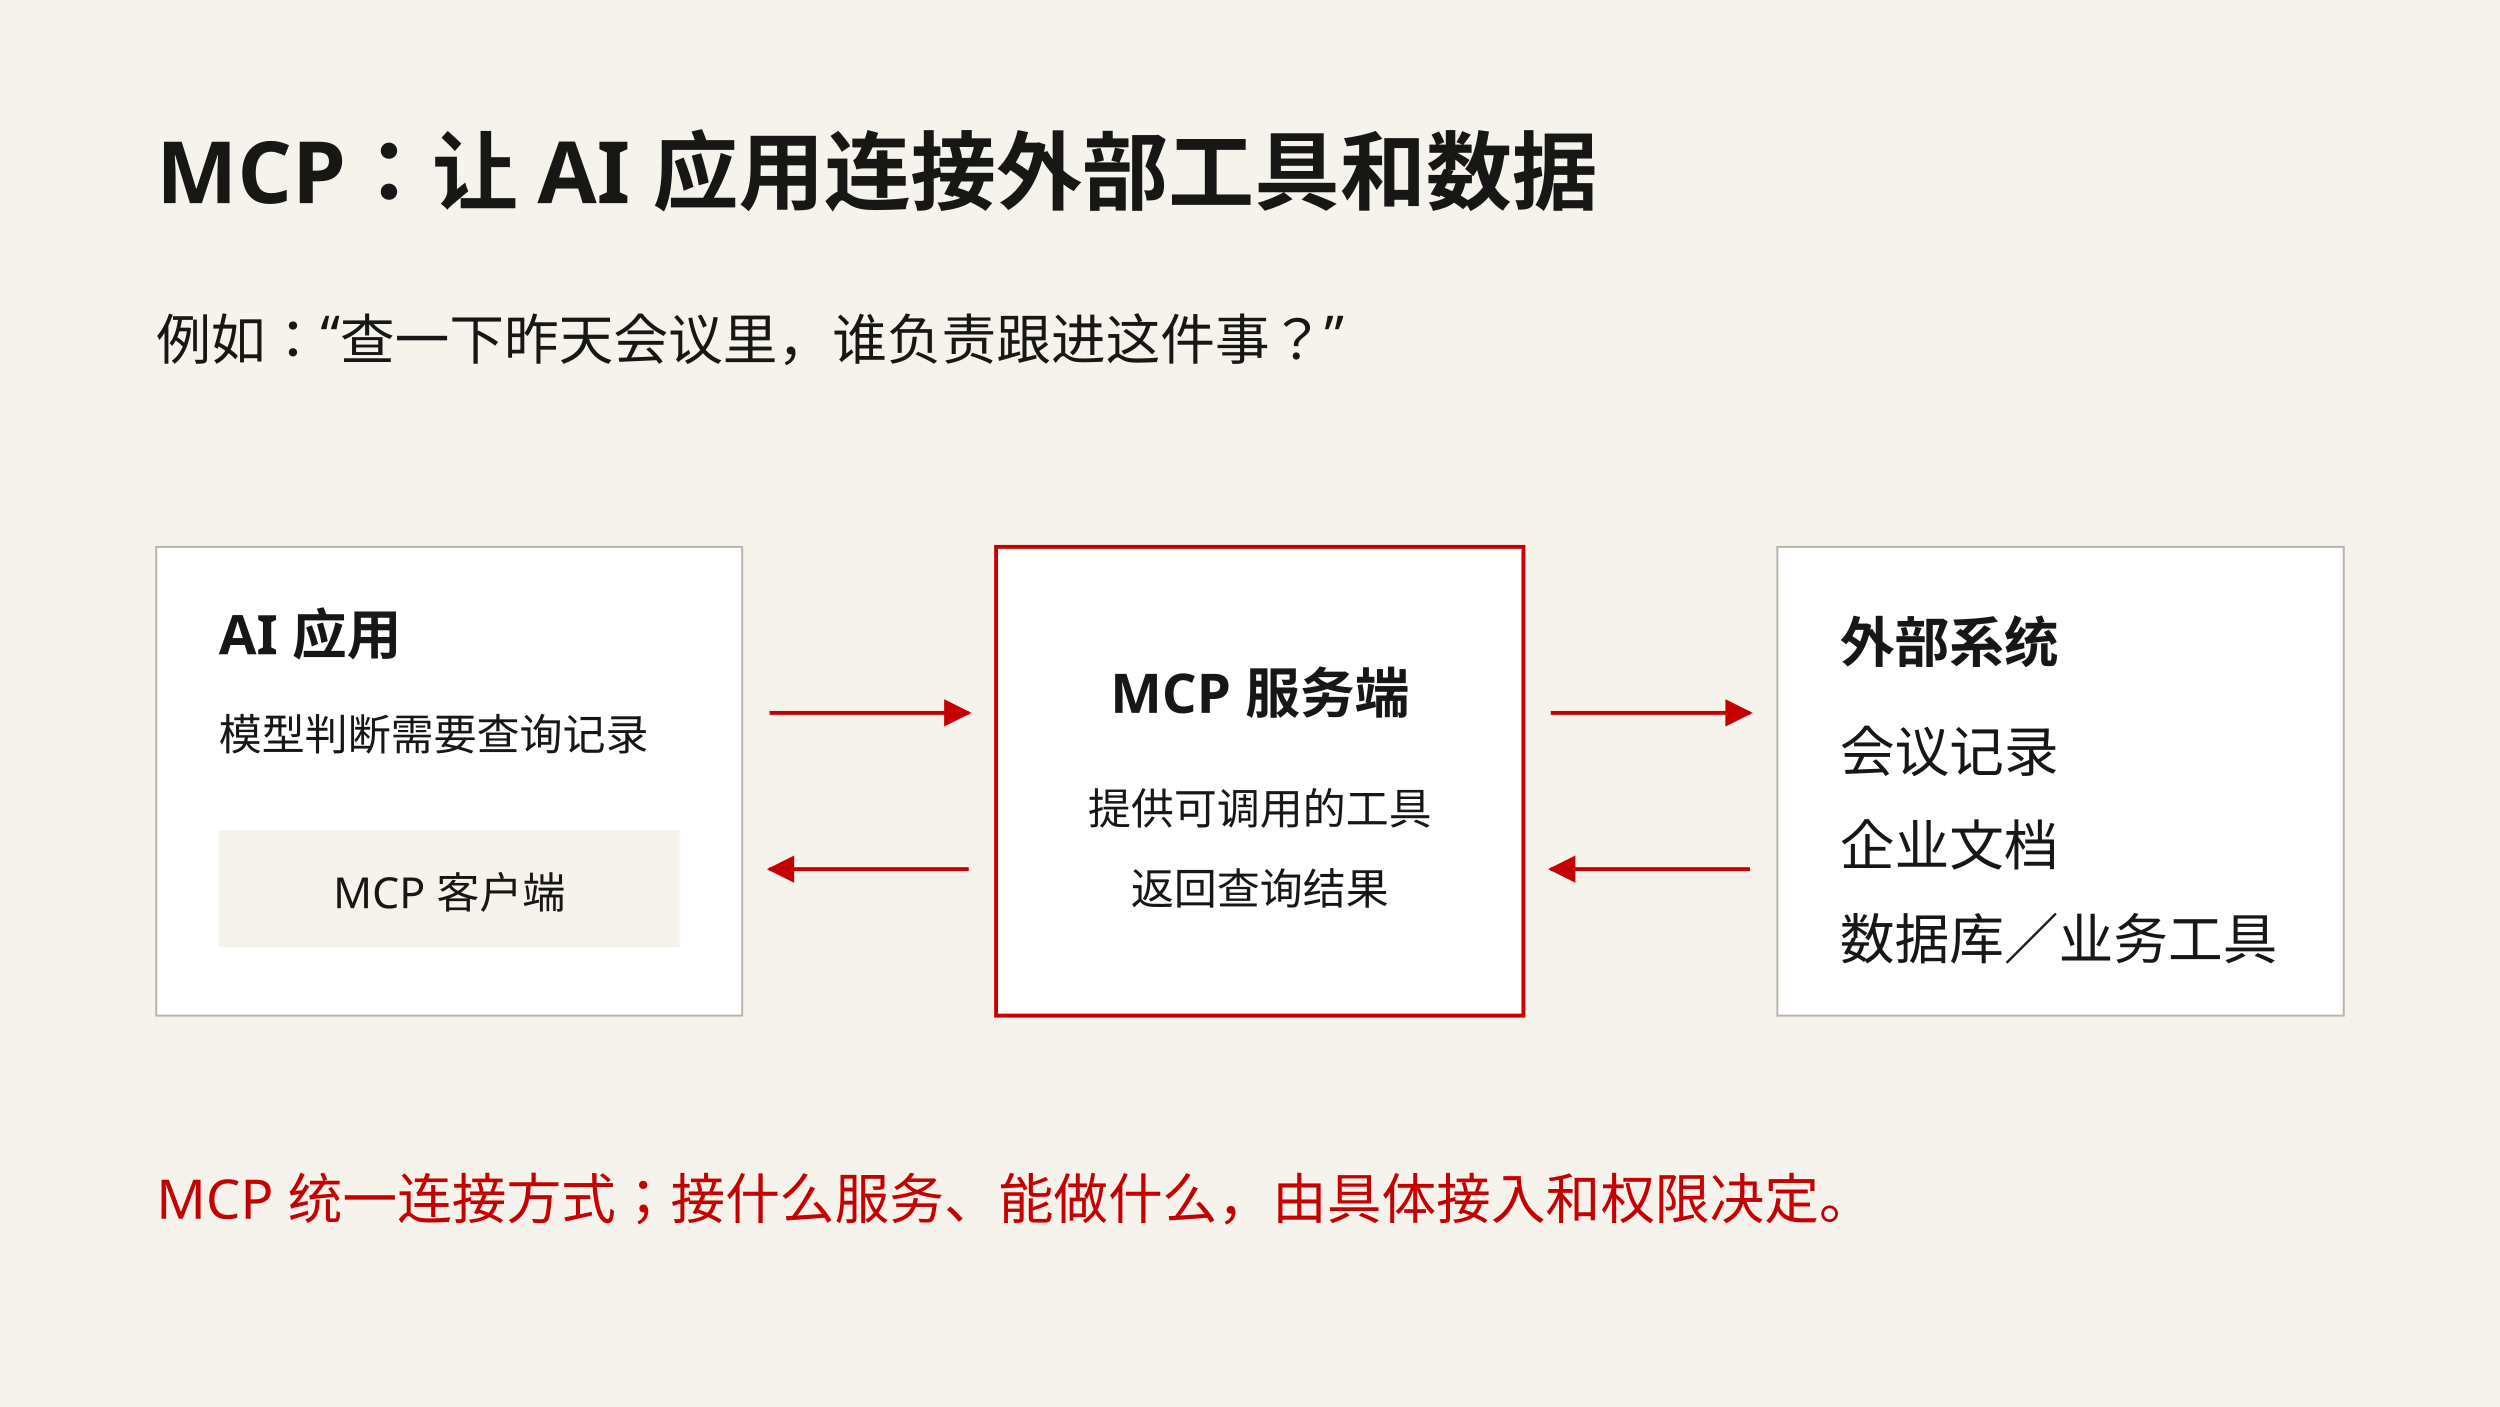
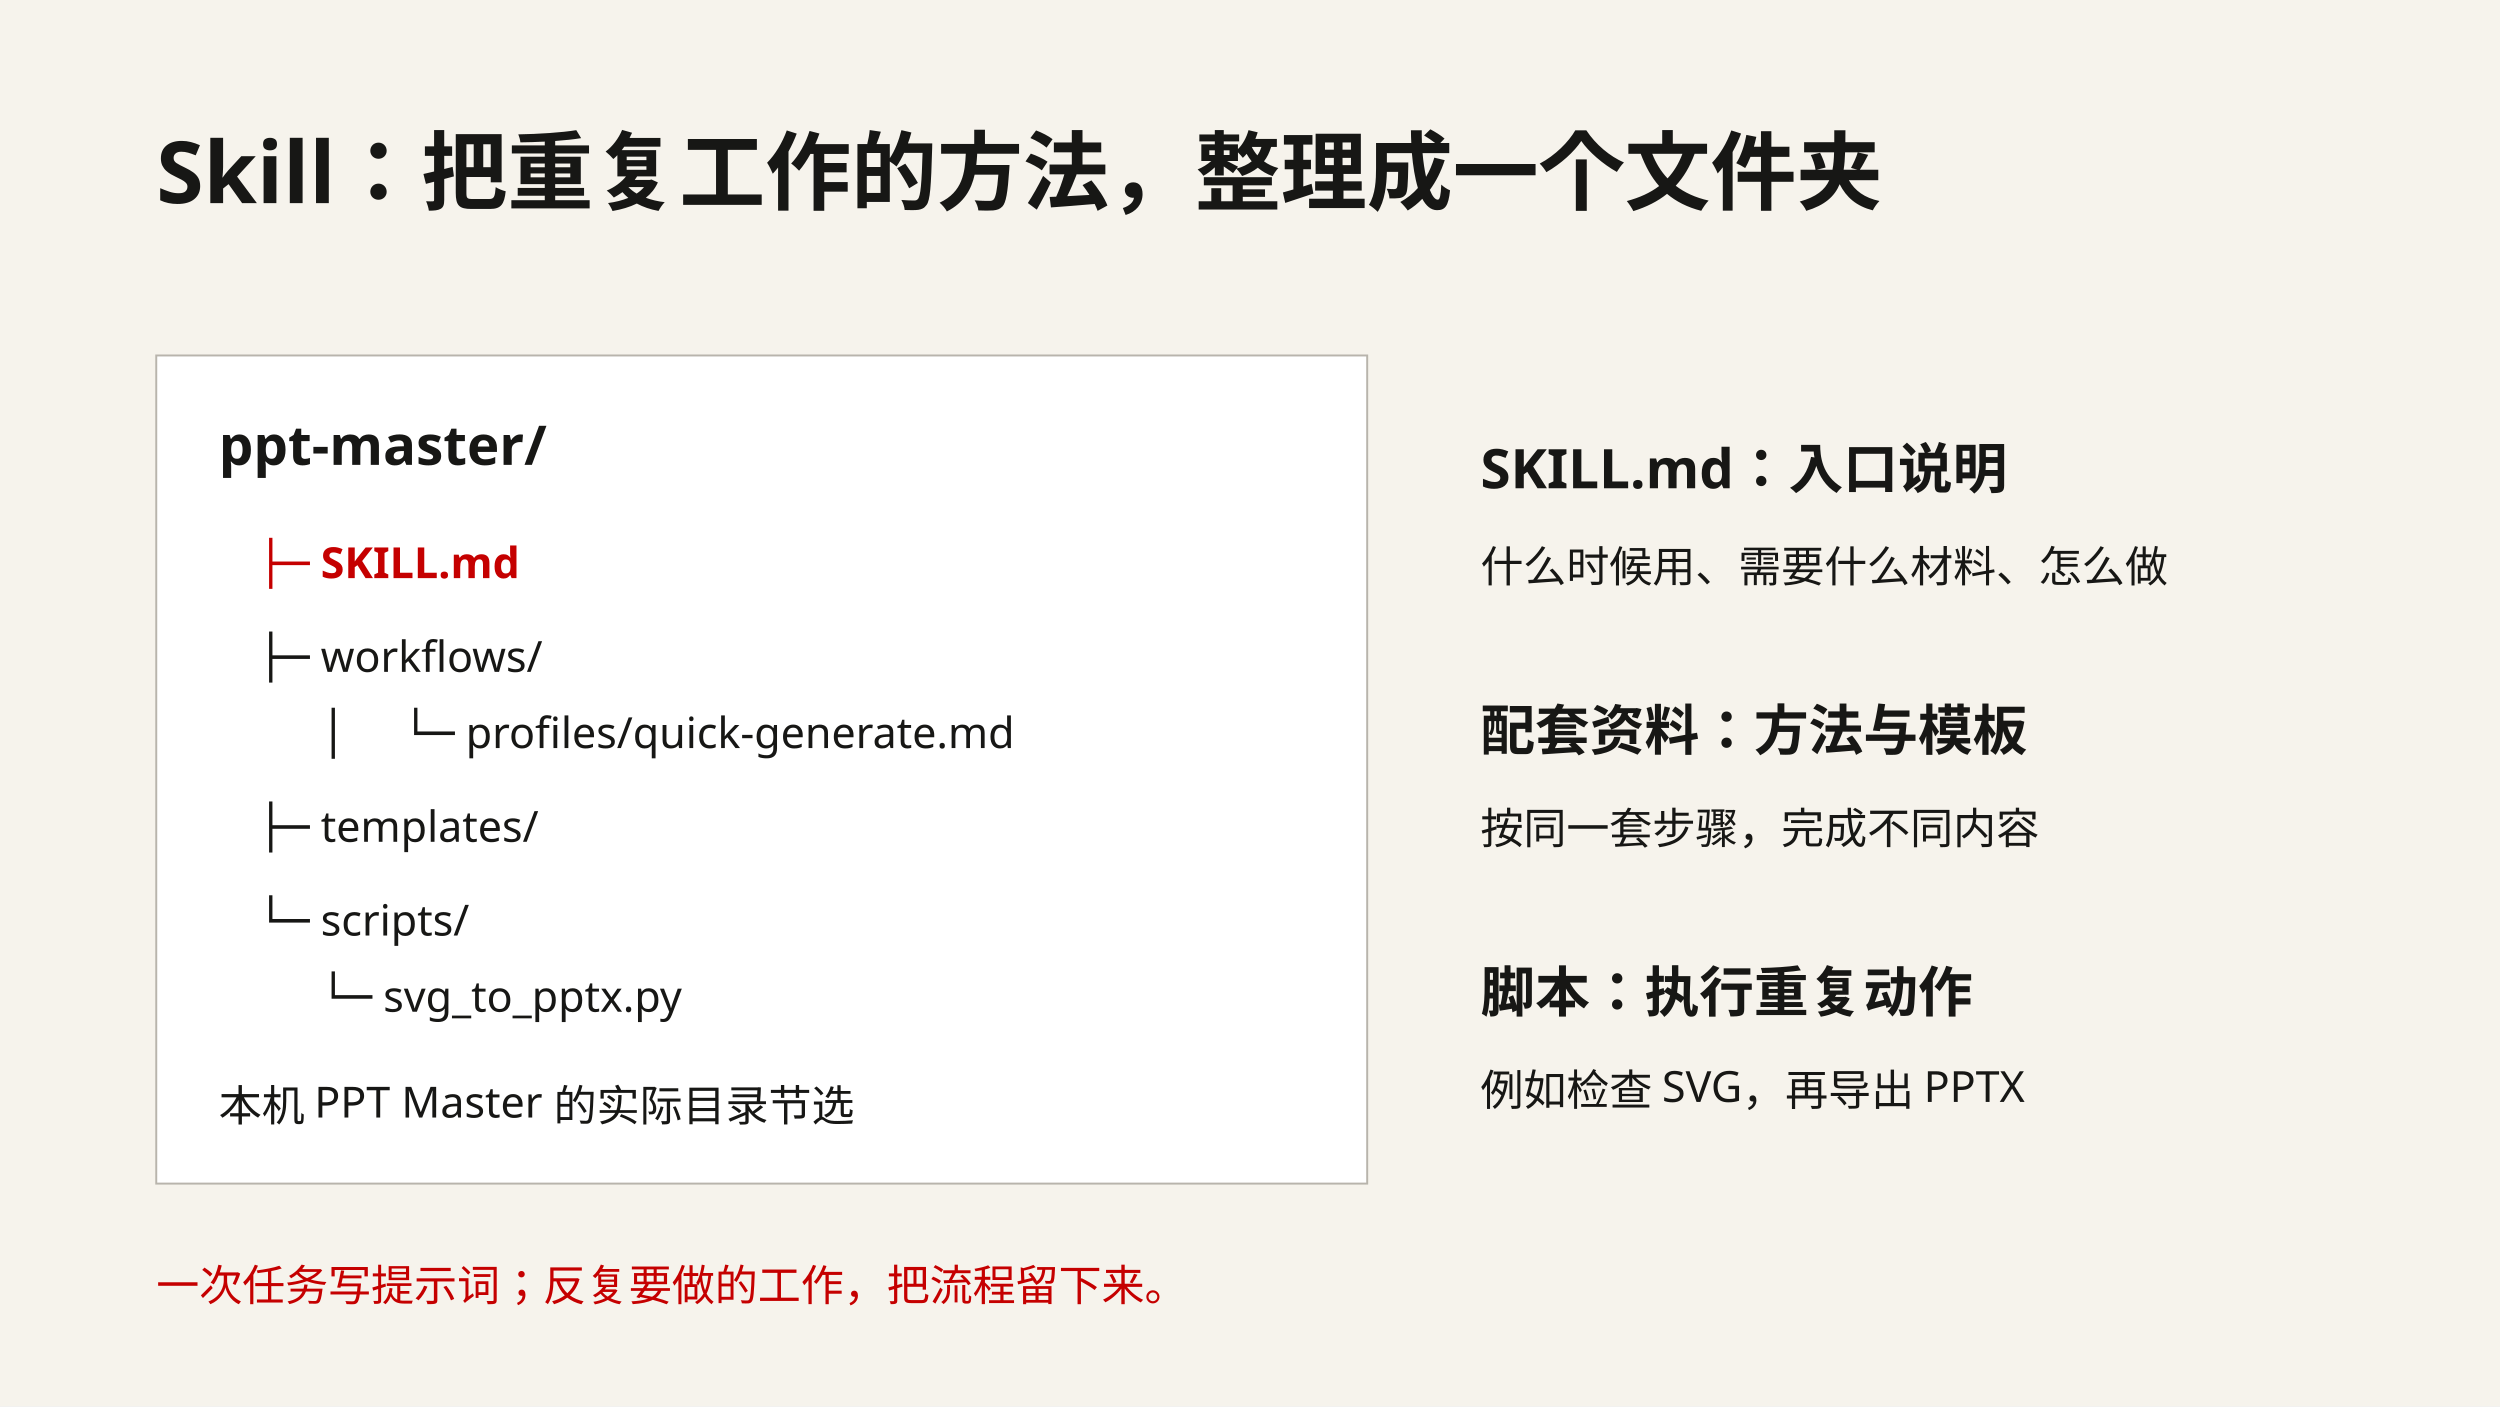
<svg xmlns="http://www.w3.org/2000/svg" viewBox="0 0 1280 720" lang="zh-CN" font-family="Microsoft YaHei" font-size="28" data-pptx-page-role="content">
-   <defs>
-     <marker id="arrow" viewBox="0 0 10 10" refX="9" refY="5" markerWidth="7" markerHeight="7" orient="auto-start-reverse">
-       <path d="M0 0 L10 5 L0 10 Z" fill="#C50000" />
-     </marker>
-   </defs>
  <rect width="1280" height="720" fill="#F6F3EC" />
-   <text x="80" y="104" font-size="44" font-weight="bold" fill="#171715">MCP：让 AI 应用连接外部工具和数据</text>
-   <text x="80" y="184" fill="#171715">例如：“查一下昨天会议里，谁负责跟进这件事？”</text>
-   <g id="mcp-path" data-pptx-bounds="80 258 1120 290" fill="#171715">
-     <rect x="80" y="280" width="300" height="240" fill="#FFFFFF" stroke="#B8B4AC" />
-     <text x="112" y="335" font-weight="bold">AI 应用</text>
-     <text x="112" y="384" font-size="22">模型判断需要查询记录</text>
-     <rect x="112" y="425" width="236" height="60" fill="#F6F3EC" />
-     <text x="230" y="465" font-size="22" text-anchor="middle">MCP 客户端</text>
-     <line x1="394" y1="365" x2="496" y2="365" stroke="#C50000" stroke-width="2" marker-end="url(#arrow)" />
-     <line x1="496" y1="445" x2="394" y2="445" stroke="#C50000" stroke-width="2" marker-end="url(#arrow)" />
-     <rect x="510" y="280" width="270" height="240" fill="#FFFFFF" stroke="#C50000" stroke-width="2" />
-     <text x="645" y="365" text-anchor="middle" font-weight="bold">MCP 服务端</text>
-     <text x="645" y="422" font-size="22" text-anchor="middle">提供可调用的工具</text>
-     <text x="645" y="463" font-size="22" text-anchor="middle">返回查询结果</text>
-     <line x1="794" y1="365" x2="896" y2="365" stroke="#C50000" stroke-width="2" marker-end="url(#arrow)" />
-     <line x1="896" y1="445" x2="794" y2="445" stroke="#C50000" stroke-width="2" marker-end="url(#arrow)" />
-     <rect x="910" y="280" width="290" height="240" fill="#FFFFFF" stroke="#B8B4AC" />
-     <text x="942" y="339" font-weight="bold">外部系统</text>
-     <text x="942" y="395">会议记录</text>
-     <text x="942" y="443">企业文档</text>
-     <text x="942" y="491">数据库／业务工具</text>
+   <text x="80" y="104" font-size="44" font-weight="bold" fill="#171715">Skill：把重复工作的方法，整理成一个文件夹</text>
+   <rect x="80" y="182" width="620" height="424" fill="#FFFFFF" stroke="#B8B4AC" />
+   <g id="real-tree" data-pptx-bounds="112 206 560 390" fill="#171715" font-size="22">
+     <text x="112" y="238" font-size="28" font-weight="bold">ppt-master/</text>
+     <text x="132" y="296" fill="#C50000" font-weight="bold">├─ SKILL.md</text>
+     <text x="132" y="344">├─ workflows/</text>
+     <text x="164" y="383">│　 └─ profiles/quick-generate.md</text>
+     <text x="132" y="431">├─ templates/</text>
+     <text x="132" y="479">└─ scripts/</text>
+     <text x="164" y="518">　　└─ svg_to_pptx.py</text>
+     <text x="112" y="574">本机 PPT Master 的实际目录节选</text>
  </g>
-   <text x="80" y="624" fill="#C50000">MCP 统一连接方式；接什么服务、能做什么，由具体接入和权限决定。</text>
+   <g id="skill-purpose" data-pptx-bounds="758 205 442 380" fill="#171715">
+     <text x="758" y="250" font-weight="bold">SKILL.md：入口说明</text>
+     <text x="758" y="298" font-size="22">什么时候用、需要什么材料、怎么做</text>
+     <text x="758" y="384" font-weight="bold">配套资料：方法与模板</text>
+     <text x="758" y="432" font-size="22">按同一套步骤，完成不同内容</text>
+     <text x="758" y="518" font-weight="bold">脚本：执行重复动作</text>
+     <text x="758" y="566" font-size="22">例如检查 SVG，再导出 PPTX</text>
+   </g>
+   <text x="80" y="666" font-size="22" fill="#C50000">一次任务写提示词；反复要做的工作，把流程留下来。</text>
</svg>
